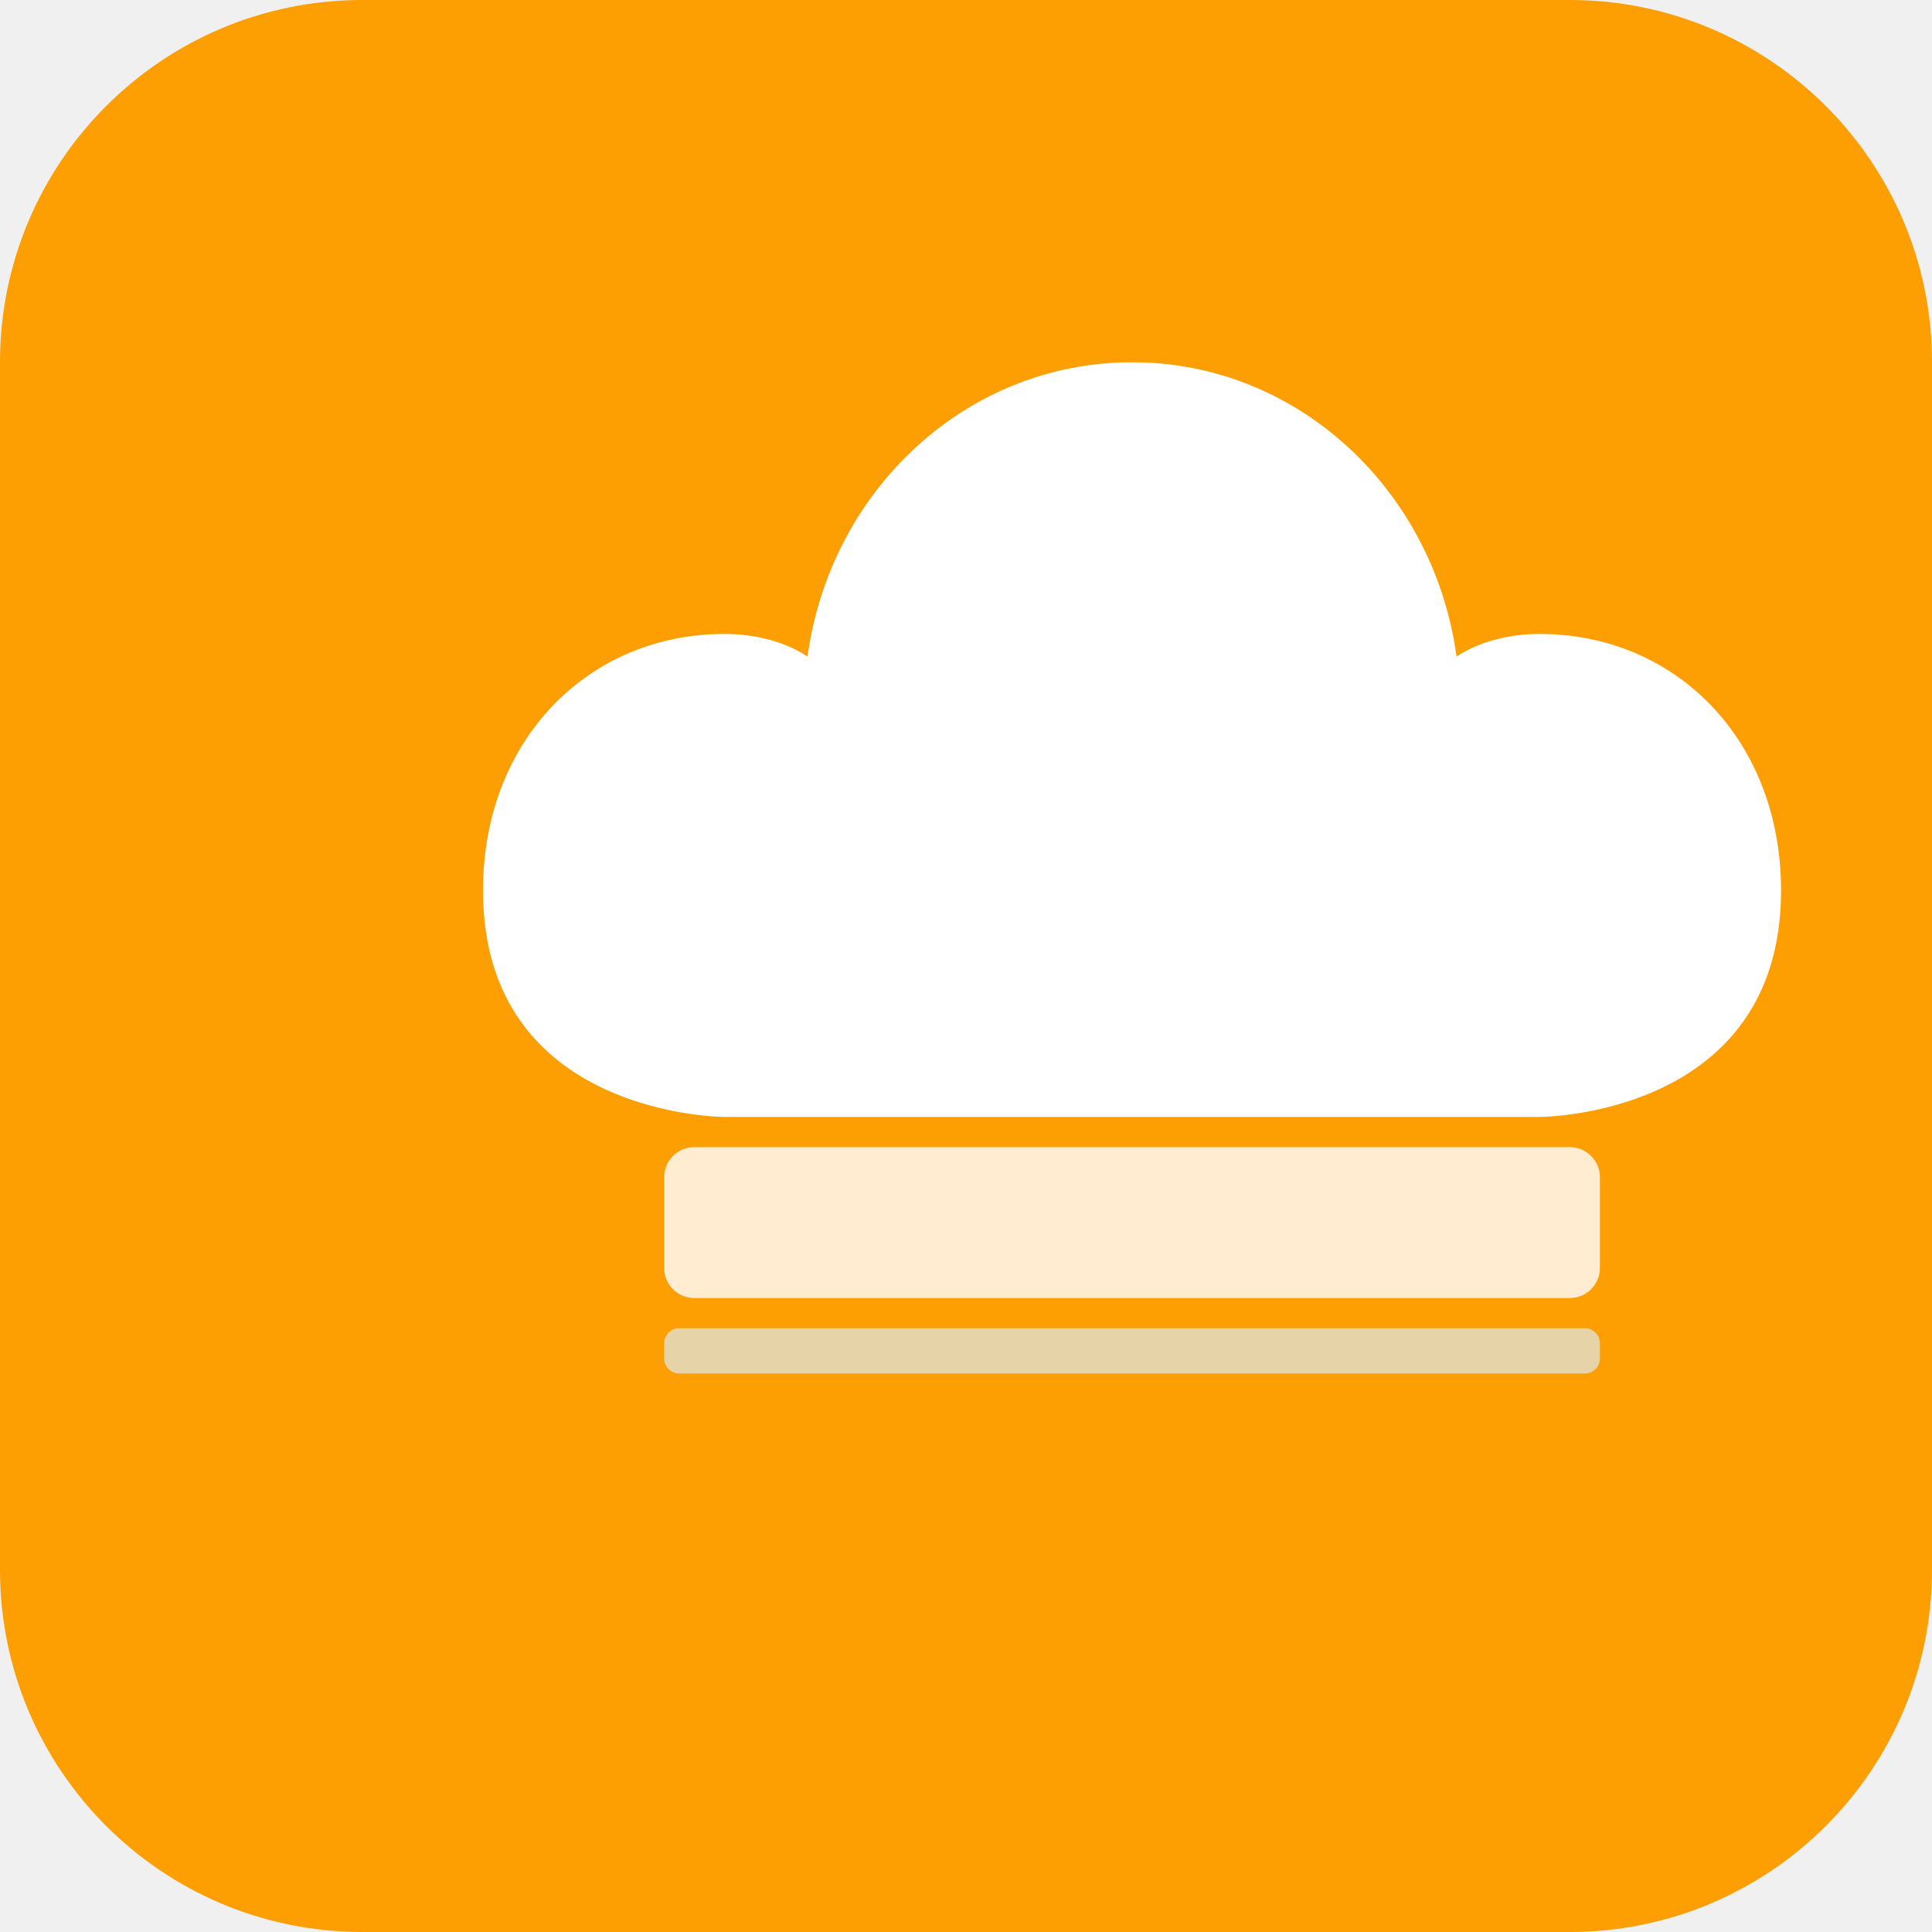
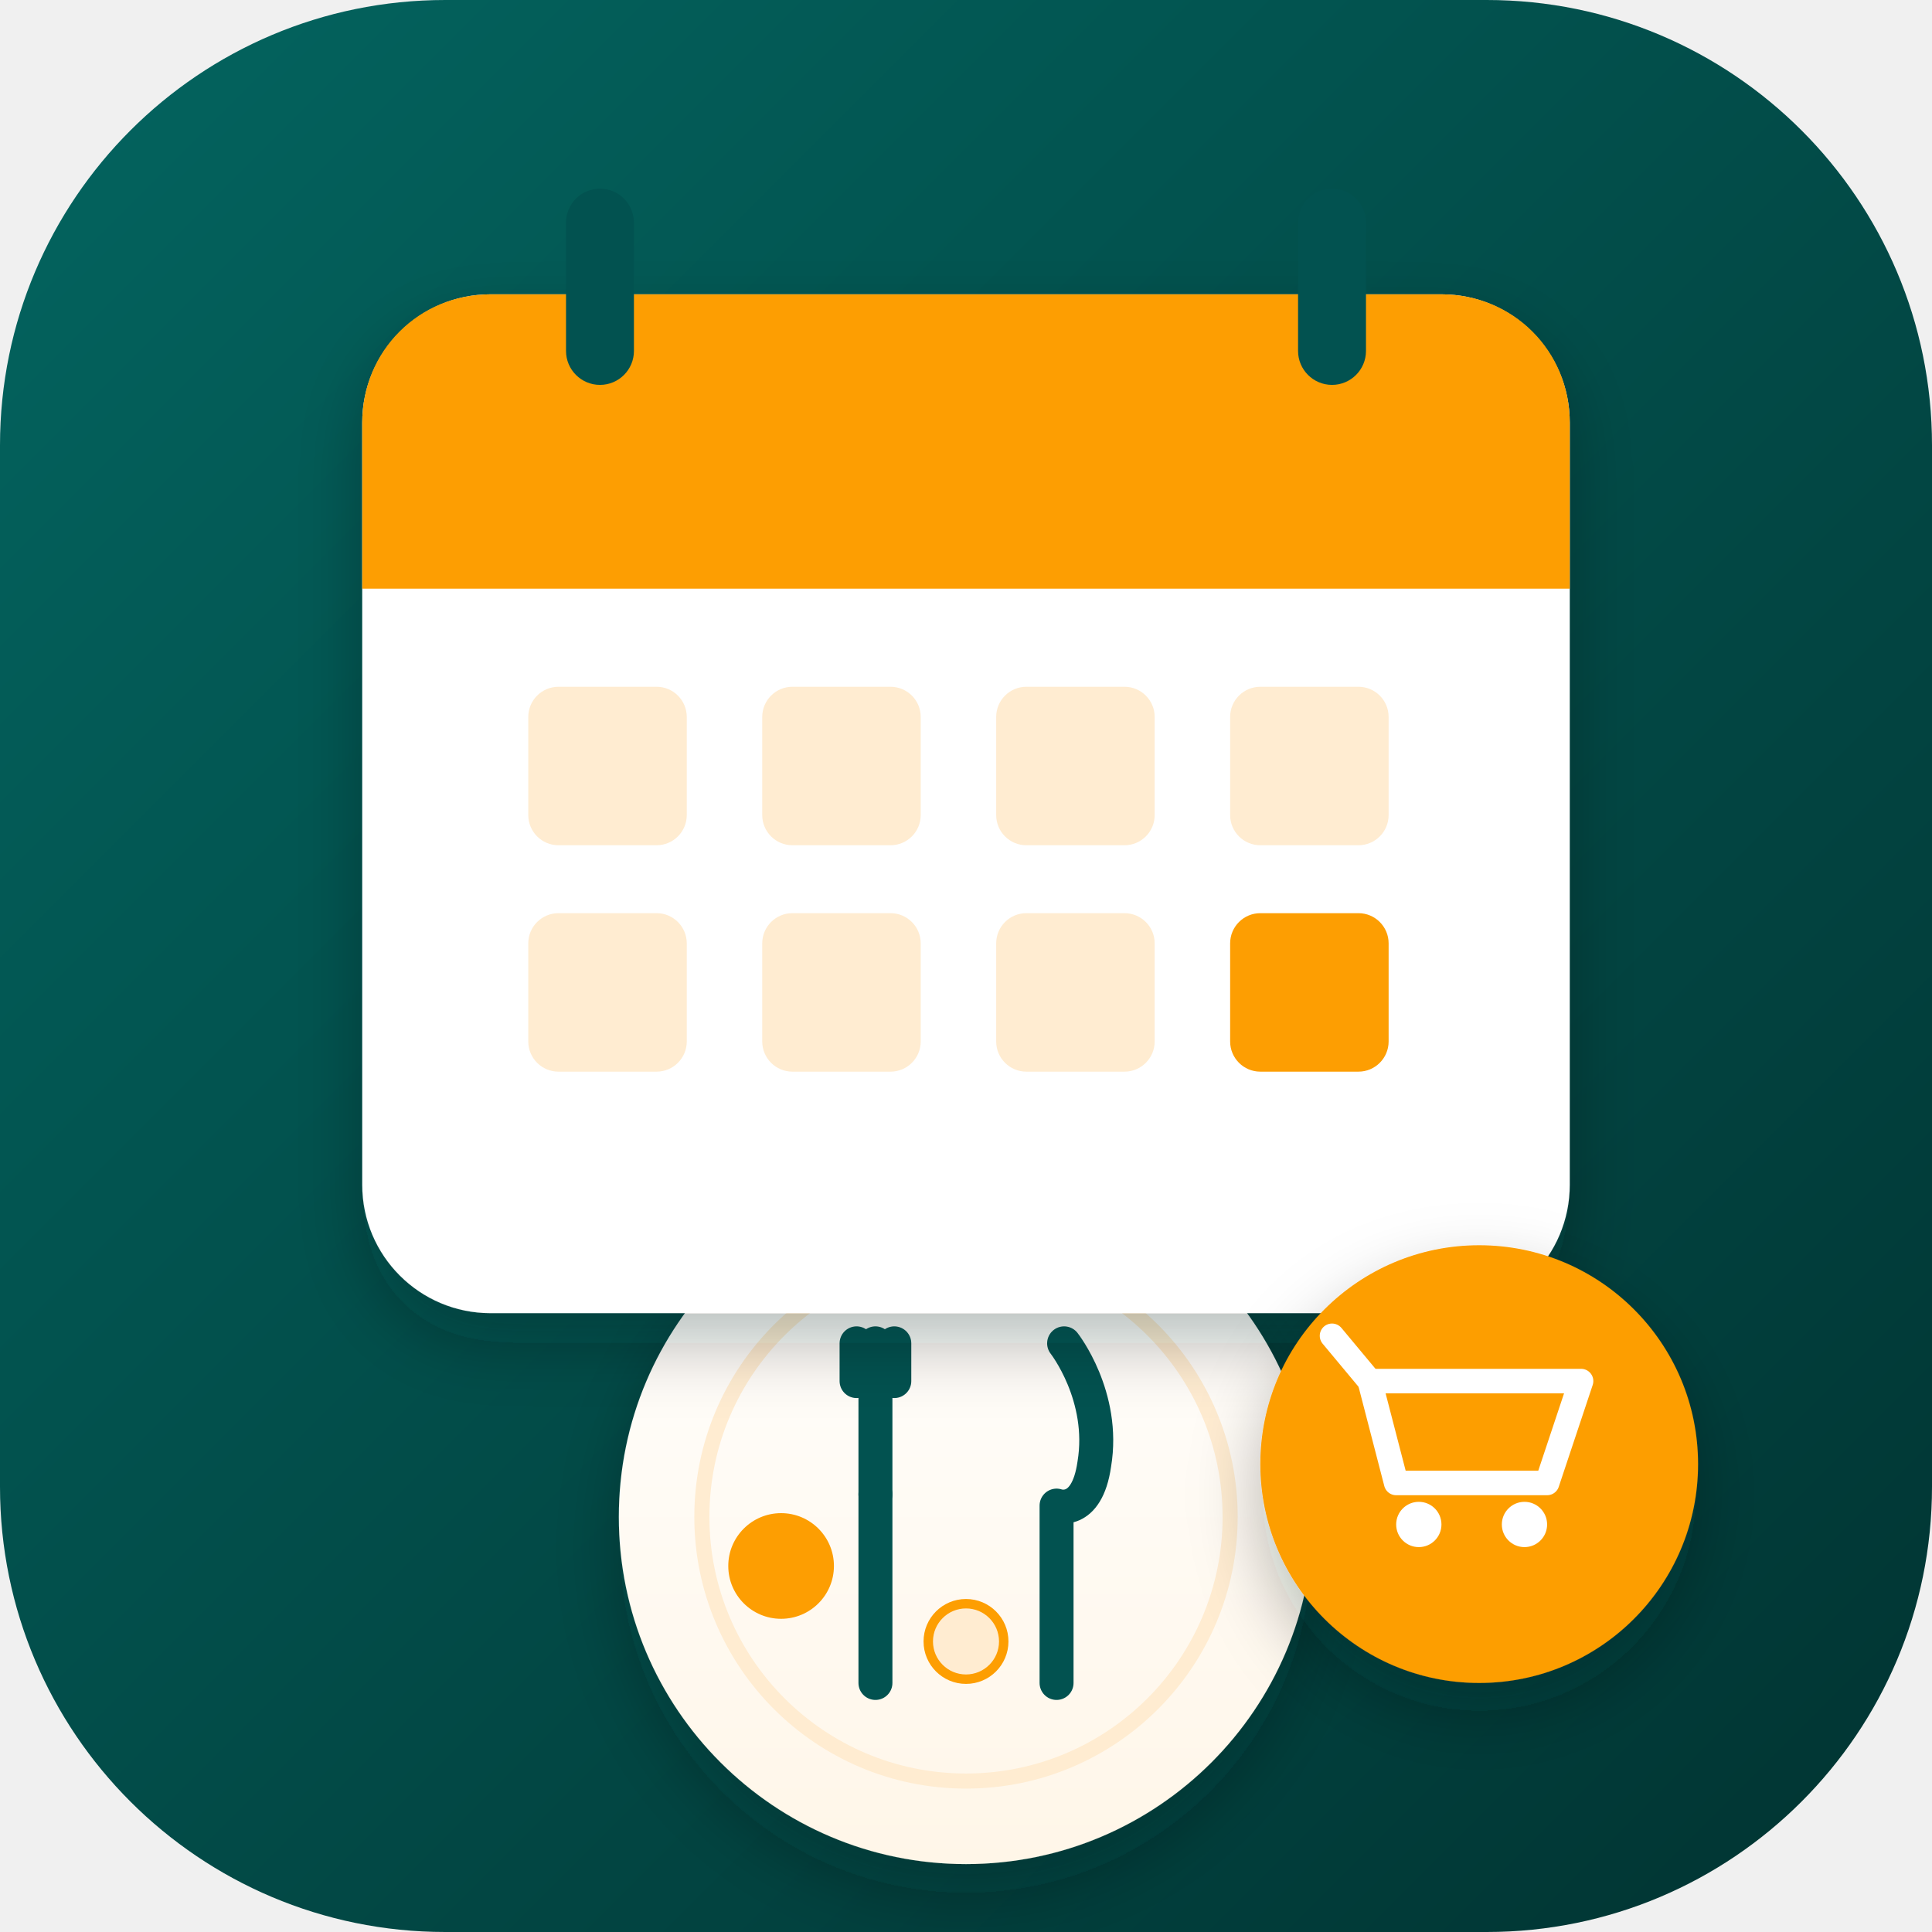
- <svg xmlns="http://www.w3.org/2000/svg" width="512" height="512" viewBox="0 0 512 512">
-   <rect width="512" height="512" rx="96" fill="#fd9e02" />
-   <g transform="translate(128, 96)">
-     <path d="M64 200 C64 200 0 200 0 140 C0 100 28 72 64 72 C72 72 80 74 86 78 C92 34 128 0 172 0 C216 0 252 34 258 78 C264 74 272 72 280 72 C316 72 344 100 344 140 C344 200 280 200 280 200 Z" fill="#ffffff" />
-     <rect x="48" y="208" width="248" height="40" rx="8" fill="#ffecd1" />
-     <rect x="48" y="256" width="248" height="12" rx="4" fill="#e6d3a8" />
+ <svg xmlns="http://www.w3.org/2000/svg" width="512" height="512" viewBox="0 0 512 512" role="img">
+   <defs>
+     <linearGradient id="bg" x1="0" y1="0" x2="1" y2="1">
+       <stop offset="0%" stop-color="#036560" />
+       <stop offset="100%" stop-color="#013331" />
+     </linearGradient>
+     <linearGradient id="plate" x1="0" y1="0" x2="0" y2="1">
+       <stop offset="0%" stop-color="#FFFFFF" />
+       <stop offset="100%" stop-color="#FFF6E8" />
+     </linearGradient>
+     <filter id="soft" x="-30%" y="-30%" width="160%" height="160%">
+       <feDropShadow dx="0" dy="8" stdDeviation="9" flood-color="#01201E" flood-opacity="0.28" />
+     </filter>
+   </defs>
+   <rect width="512" height="512" rx="118" fill="url(#bg)" />
+   <g filter="url(#soft)">
+     <circle cx="256" cy="402" r="92" fill="url(#plate)" />
  </g>
+   <circle cx="256" cy="402" r="70" fill="none" stroke="#FFECD1" stroke-width="4" />
+   <g fill="none" stroke="#025250" stroke-width="9" stroke-linecap="round" stroke-linejoin="round">
+     <path d="M232 366 L232 396 M232 366 V356 M227 366 V356 M237 366 V356" />
+     <path d="M232 396 V446" />
+     <path d="M282 356 C282 356 293 370 290 388 C288 402 280 399 280 399 L280 446" />
+   </g>
+   <circle cx="207" cy="415" r="14" fill="#FD9E02" />
+   <circle cx="256" cy="435" r="10" fill="#FFECD1" stroke="#FD9E02" stroke-width="2.5" />
+   <g filter="url(#soft)">
+     <rect x="96" y="78" width="320" height="270" rx="34" fill="#FFFFFF" />
+   </g>
+   <path d="M96 112 C96 93 111 78 130 78 L382 78 C401 78 416 93 416 112 L416 156 L96 156 Z" fill="#FD9E02" />
+   <rect x="150" y="50" width="18" height="52" rx="9" fill="#025250" />
+   <rect x="344" y="50" width="18" height="52" rx="9" fill="#025250" />
+   <g fill="#FFECD1">
+     <rect x="140" y="182" width="42" height="42" rx="8" />
+     <rect x="202" y="182" width="42" height="42" rx="8" />
+     <rect x="264" y="182" width="42" height="42" rx="8" />
+     <rect x="326" y="182" width="42" height="42" rx="8" />
+     <rect x="140" y="242" width="42" height="42" rx="8" />
+     <rect x="202" y="242" width="42" height="42" rx="8" />
+     <rect x="264" y="242" width="42" height="42" rx="8" />
+   </g>
+   <rect x="326" y="242" width="42" height="42" rx="8" fill="#FD9E02" />
+   <g filter="url(#soft)">
+     <circle cx="392" cy="388" r="58" fill="#FD9E02" />
+   </g>
+   <g fill="none" stroke="#FFFFFF" stroke-width="6.5" stroke-linecap="round" stroke-linejoin="round">
+     <path d="M363 366 L353 354" />
+     <path d="M363 366 L419 366 L410 393 L370 393 Z" />
+   </g>
+   <circle cx="376" cy="404" r="6" fill="#FFFFFF" />
+   <circle cx="404" cy="404" r="6" fill="#FFFFFF" />
</svg>
